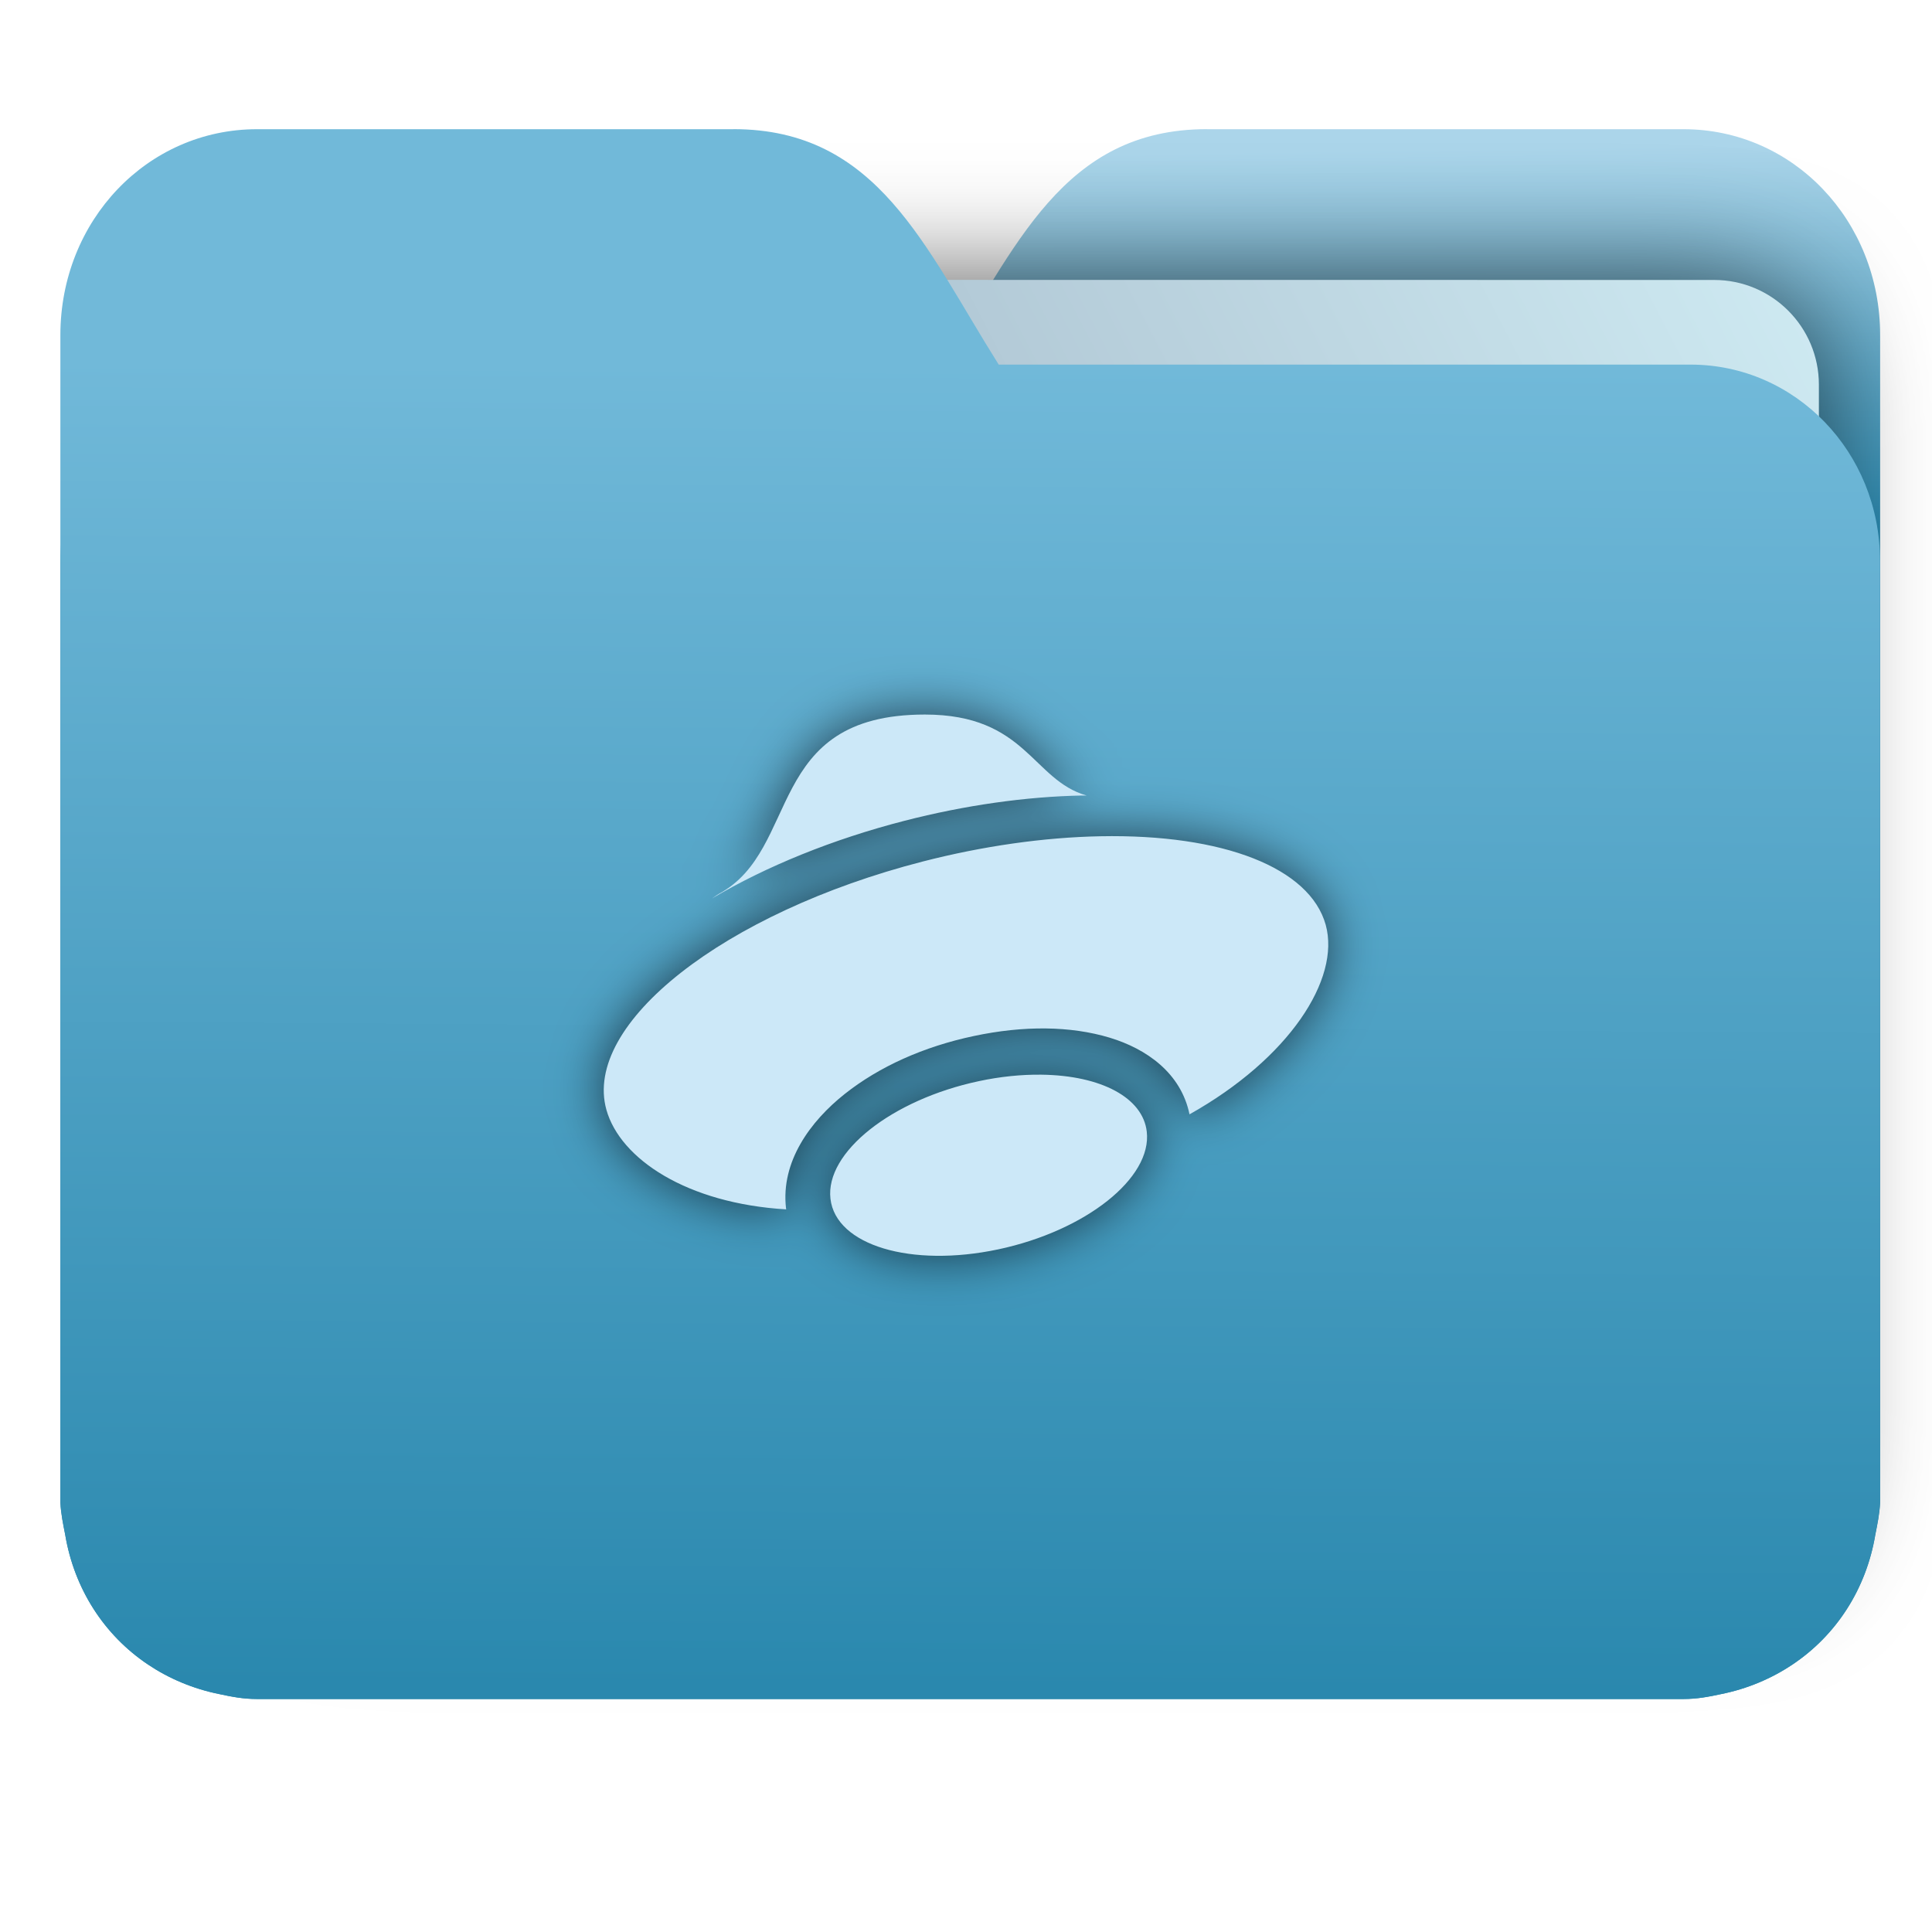
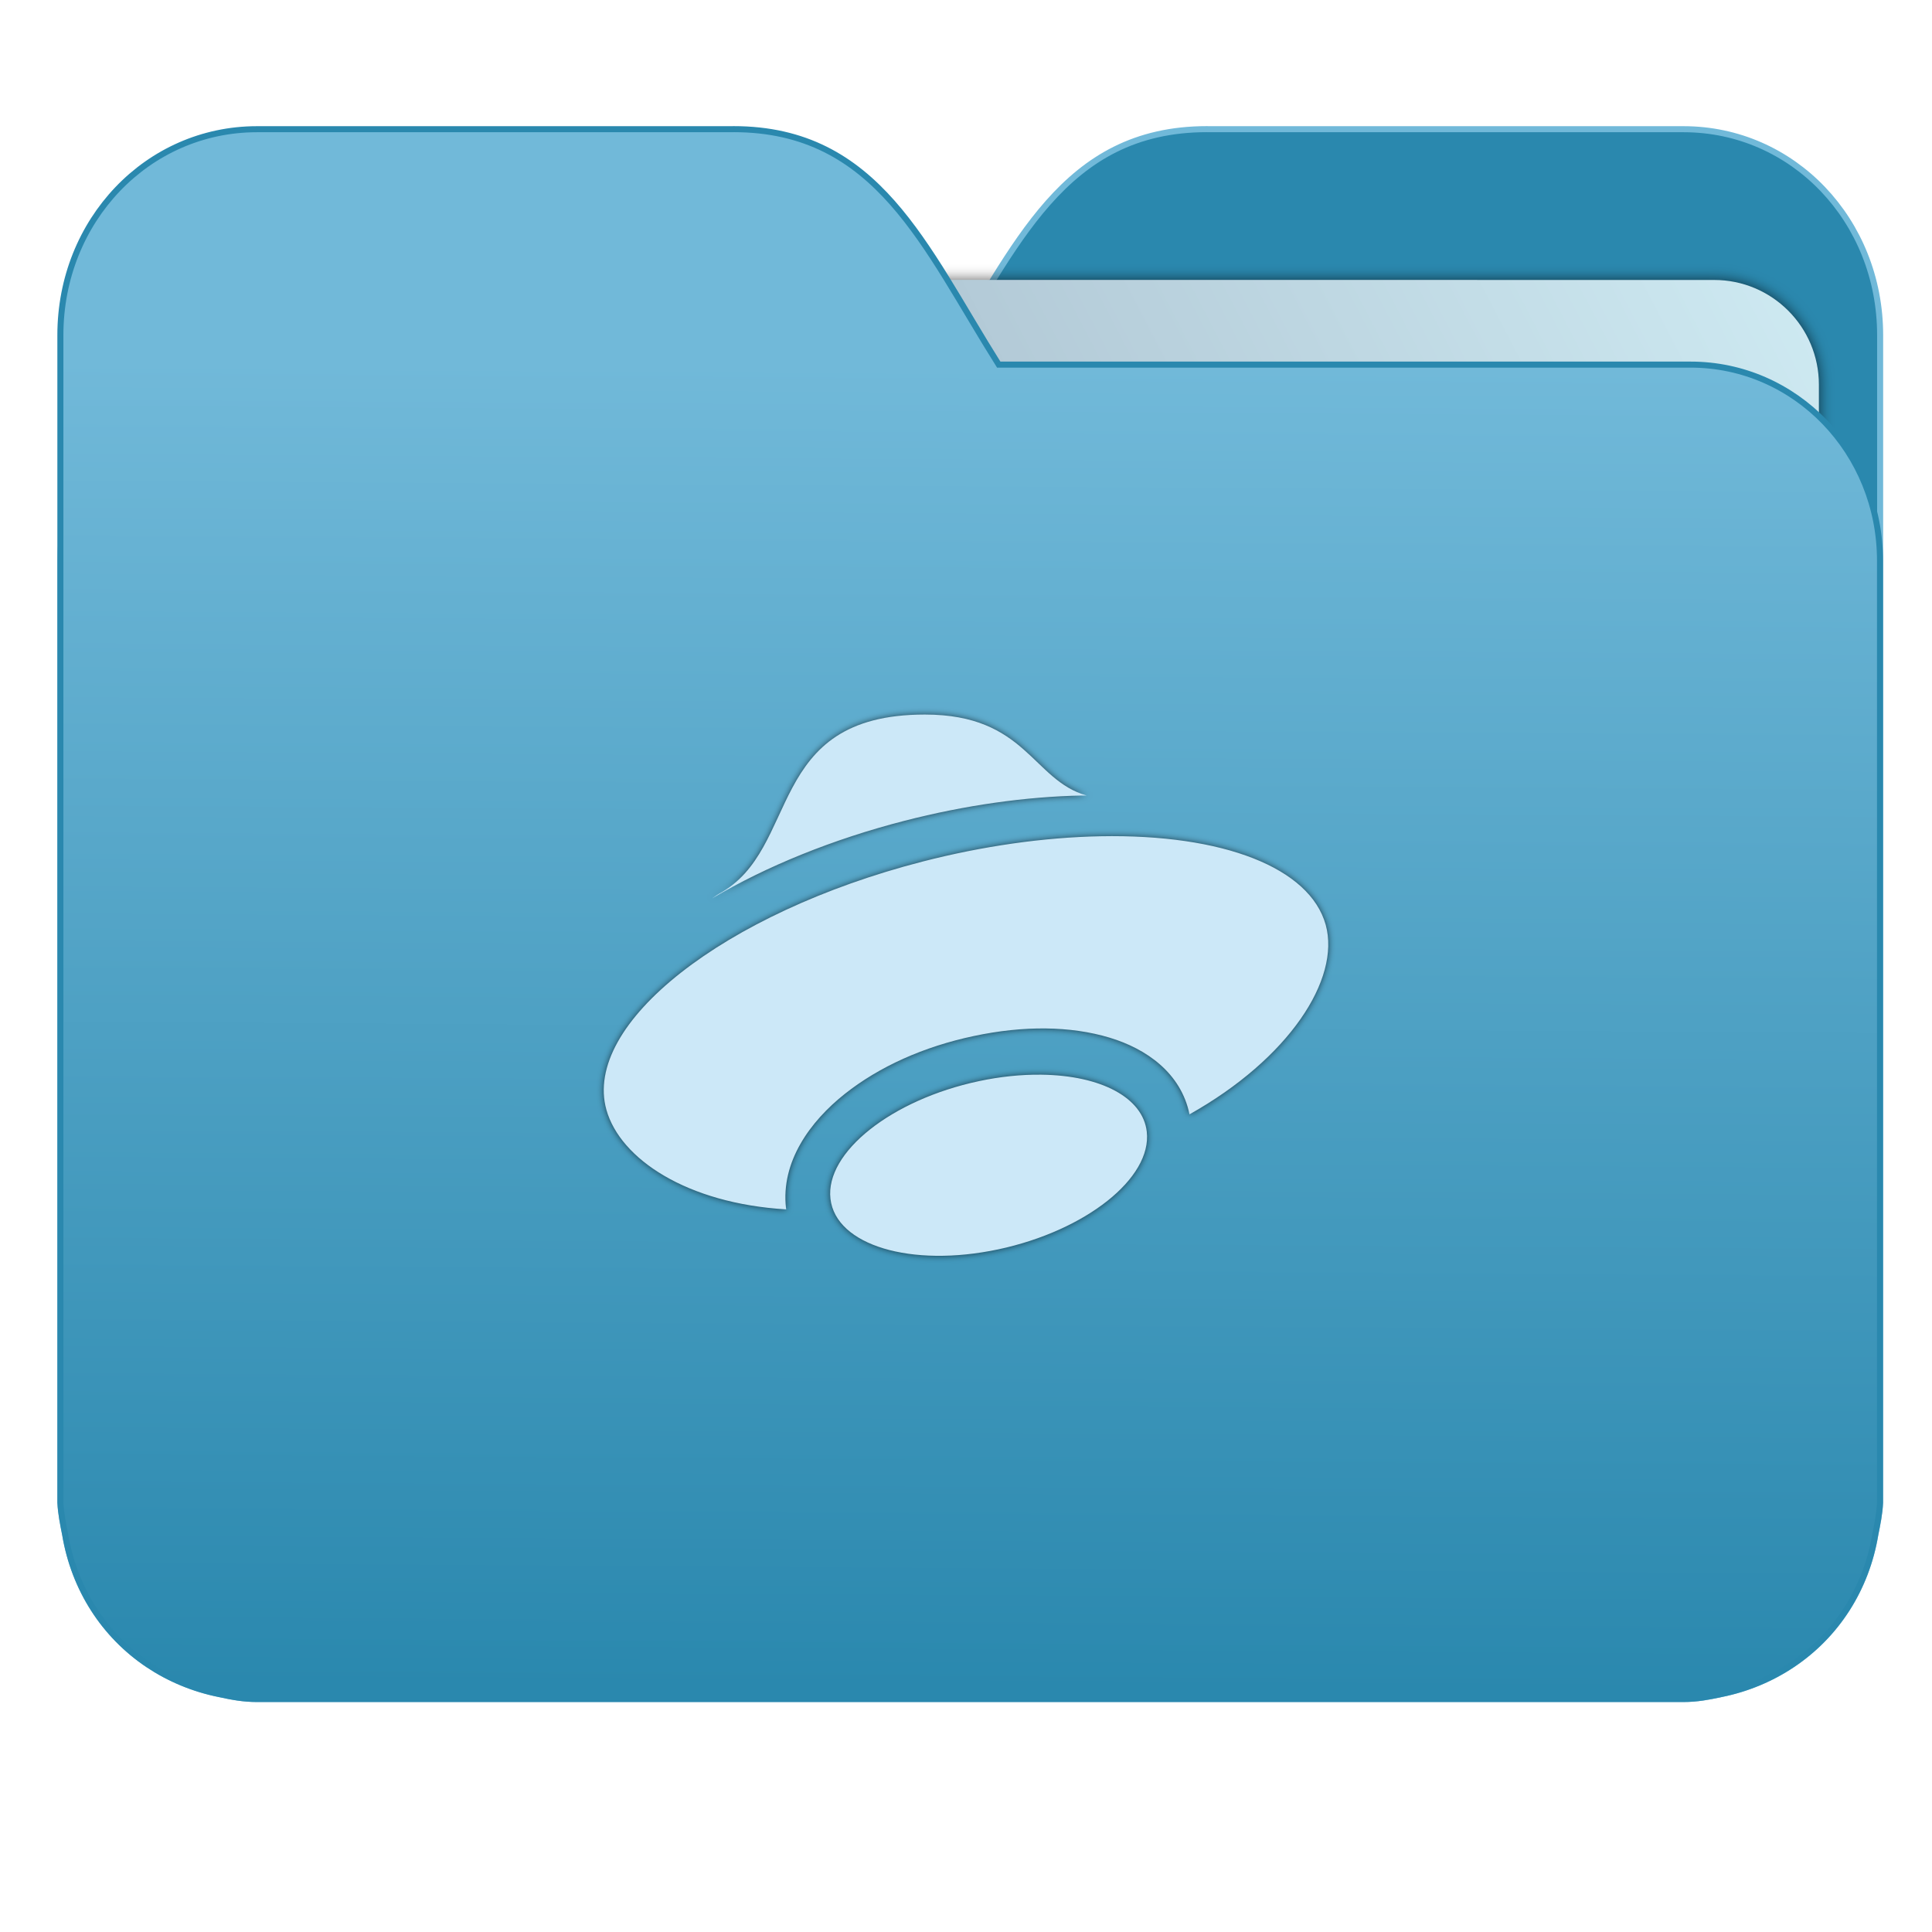
<svg xmlns="http://www.w3.org/2000/svg" xmlns:xlink="http://www.w3.org/1999/xlink" width="32" height="32" version="1" id="svg14">
  <defs id="defs18">
    <linearGradient id="linearGradient990">
      <stop id="stop986" offset="0" style="stop-color:#2a88ae;stop-opacity:1" />
      <stop id="stop988" offset="1" style="stop-color:#71b9d9;stop-opacity:1" />
-     </linearGradient>
-     <linearGradient id="linearGradient827">
-       <stop style="stop-color:#2a88ae;stop-opacity:1" offset="0" id="stop823" />
-       <stop style="stop-color:#abd5ea;stop-opacity:1" offset="1" id="stop825" />
    </linearGradient>
    <linearGradient id="linearGradient889">
      <stop style="stop-color:#8998ad;stop-opacity:1" offset="0" id="stop885" />
      <stop style="stop-color:#ceeaf2;stop-opacity:1" offset="1" id="stop887" />
    </linearGradient>
    <linearGradient xlink:href="#linearGradient990" id="linearGradient975" x1="-5.667" y1="22.201" x2="-5.597" y2="10.718" gradientUnits="userSpaceOnUse" gradientTransform="matrix(1.847145,0,0,1.912299,26.88108,-14.45669)" />
    <linearGradient xlink:href="#linearGradient889" id="linearGradient891-3-3" x1="-34.169" y1="21.288" x2="-13.153" y2="7.458" gradientUnits="userSpaceOnUse" gradientTransform="matrix(1.22724,0,0,1.552759,46.26793,-6.946171)" />
-     <linearGradient gradientTransform="matrix(1.000006,0,0,1.035279,32.26728,-2.637453)" xlink:href="#linearGradient827" id="linearGradient1037" x1="-8.097" y1="11.095" x2="-8.175" y2="4.938" gradientUnits="userSpaceOnUse" />
-     <filter style="color-interpolation-filters:sRGB" id="filter1058" x="-0.084" width="1.168" y="-0.112" height="1.224">
-       <feGaussianBlur stdDeviation="0.419" id="feGaussianBlur1060" />
+     <filter style="color-interpolation-filters:sRGB" id="filter1061" x="-0.01" width="1.021" y="-0.014" height="1.028">
+       <feGaussianBlur stdDeviation="0.052" id="feGaussianBlur1063" />
    </filter>
-     <filter style="color-interpolation-filters:sRGB" id="filter1362" x="-0.088" width="1.176" y="-0.106" height="1.211">
-       <feGaussianBlur stdDeviation="0.945" id="feGaussianBlur1364" />
+     <filter style="color-interpolation-filters:sRGB" id="filter1129" x="-0.011" width="1.022" y="-0.013" height="1.026">
+       <feGaussianBlur stdDeviation="0.118" id="feGaussianBlur1131" />
    </filter>
  </defs>
-   <path id="path25-2" style="opacity:1;fill:url(#linearGradient1037);fill-opacity:1;stroke:none;stroke-width:1.278" d="m 19.993,2.139 c -2.391,0 -3.167,1.951 -4.395,3.9 H 4.14 c -1.739,0 -3.139,1.45 -3.139,3.25 v 1.3 11.05 1.95 1.138 0.163 c 0.008,0.181 0.045,0.356 0.079,0.528 0.149,0.898 0.644,1.665 1.374,2.153 0.348,0.233 0.75,0.402 1.178,0.488 0.213,0.045 0.401,0.082 0.628,0.082 H 27.883 c 0.227,0 0.414,-0.035 0.628,-0.082 0.427,-0.086 0.829,-0.255 1.177,-0.488 0.73,-0.487 1.223,-1.254 1.374,-2.153 0.034,-0.172 0.07,-0.348 0.079,-0.528 V 24.727 23.589 5.552 c 0,-1.901 -1.443,-3.412 -3.257,-3.412 H 19.996 Z" />
-   <rect ry="1.735" transform="matrix(1,1.0483019e-4,-6.5484411e-5,1,0,0)" y="4.634" x="4.334" height="21.475" width="25.793" id="rect883-5-5-3" style="opacity:0.647;vector-effect:none;fill:#000000;fill-opacity:1;fill-rule:nonzero;stroke:none;stroke-width:0.2;stroke-linecap:butt;stroke-linejoin:miter;stroke-miterlimit:4;stroke-dasharray:none;stroke-dashoffset:0;stroke-opacity:1;paint-order:markers stroke fill;filter:url(#filter1362)" />
+   <path id="path25-2" style="opacity:1;fill:#2a88ae;fill-opacity:1;stroke:#71b9d9;stroke-width:0.1;stroke-miterlimit:4;stroke-dasharray:none;stroke-opacity:1" d="m 19.993,2.139 c -2.391,0 -3.167,1.951 -4.395,3.9 H 4.14 c -1.739,0 -3.139,1.45 -3.139,3.25 v 1.3 11.05 1.95 1.138 0.163 c 0.008,0.181 0.045,0.356 0.079,0.528 0.149,0.898 0.644,1.665 1.374,2.153 0.348,0.233 0.75,0.402 1.178,0.488 0.213,0.045 0.401,0.082 0.628,0.082 H 27.883 c 0.227,0 0.414,-0.035 0.628,-0.082 0.427,-0.086 0.829,-0.255 1.177,-0.488 0.73,-0.487 1.223,-1.254 1.374,-2.153 0.034,-0.172 0.07,-0.348 0.079,-0.528 V 24.727 23.589 5.552 c 0,-1.901 -1.443,-3.412 -3.257,-3.412 H 19.996 Z" />
+   <rect ry="1.735" transform="matrix(1,1.0483019e-4,-6.5484411e-5,1,0,0)" y="4.634" x="4.334" height="21.475" width="25.793" id="rect883-5-5-3" style="opacity:0.647;vector-effect:none;fill:#000000;fill-opacity:1;fill-rule:nonzero;stroke:none;stroke-width:0.2;stroke-linecap:butt;stroke-linejoin:miter;stroke-miterlimit:4;stroke-dasharray:none;stroke-dashoffset:0;stroke-opacity:1;paint-order:markers stroke fill;filter:url(#filter1129)" />
  <rect ry="1.735" transform="matrix(1,1.0483019e-4,-6.5484411e-5,1,0,0)" y="4.634" x="4.334" height="21.475" width="25.793" id="rect883-5-5" style="opacity:1;vector-effect:none;fill:url(#linearGradient891-3-3);fill-opacity:1;fill-rule:nonzero;stroke:none;stroke-width:0.2;stroke-linecap:butt;stroke-linejoin:miter;stroke-miterlimit:4;stroke-dasharray:none;stroke-dashoffset:0;stroke-opacity:1;paint-order:markers stroke fill" />
-   <path id="path25" style="opacity:1;fill:url(#linearGradient975);fill-opacity:1;stroke:none;stroke-width:1.278" d="m 12.147,2.139 c 2.391,0 3.167,1.951 4.395,3.9 h 11.458 c 1.739,0 3.139,1.45 3.139,3.25 v 1.3 11.05 1.95 1.138 0.163 c -0.008,0.181 -0.045,0.356 -0.079,0.528 -0.149,0.898 -0.644,1.665 -1.374,2.153 -0.348,0.233 -0.75,0.402 -1.178,0.488 -0.213,0.045 -0.401,0.082 -0.628,0.082 H 4.257 c -0.227,0 -0.414,-0.035 -0.628,-0.082 -0.427,-0.086 -0.829,-0.255 -1.177,-0.488 C 1.723,27.082 1.23,26.315 1.079,25.417 1.045,25.245 1.009,25.069 1,24.889 V 24.727 23.589 5.552 c 0,-1.901 1.443,-3.412 3.257,-3.412 h 7.887 z" />
-   <path style="opacity:0.647;fill:#000102;fill-opacity:1;filter:url(#filter1058)" d="m 15.319,11.835 c -2.667,0 -2.046,2.236 -3.412,2.97 -0.047,0.027 -0.073,0.051 -0.115,0.077 0.9,-0.535 2.01,-0.984 3.189,-1.287 0.998,-0.257 2.01,-0.401 2.944,-0.419 0.024,0 0.048,0 0.072,0 -0.901,-0.256 -0.999,-1.341 -2.678,-1.341 z m 2.906,2.016 c -0.933,0.018 -1.946,0.162 -2.944,0.419 -3.29,0.847 -5.635,2.688 -5.237,4.112 0.229,0.814 1.333,1.551 2.978,1.649 -0.001,-0.006 -0.002,-0.012 -0.003,-0.018 -0.089,-0.77 0.4,-1.44 0.973,-1.894 0.573,-0.454 1.309,-0.784 2.137,-0.959 0.828,-0.176 1.602,-0.168 2.25,0.027 0.609,0.184 1.182,0.584 1.323,1.27 1.648,-0.924 2.504,-2.238 2.256,-3.139 -0.263,-0.944 -1.694,-1.506 -3.733,-1.467 z m -0.978,3.949 c -0.331,-0.004 -0.683,0.032 -1.033,0.107 -1.447,0.307 -2.548,1.18 -2.459,1.949 0.089,0.77 1.334,1.144 2.781,0.837 1.447,-0.308 2.548,-1.181 2.458,-1.95 -0.064,-0.56 -0.753,-0.931 -1.747,-0.943 z" class="ColorScheme-ButtonBackground" id="path14-3" />
+   <path id="path25" style="opacity:1;fill:url(#linearGradient975);fill-opacity:1;stroke:#2a88ae;stroke-width:0.1;stroke-miterlimit:4;stroke-dasharray:none;stroke-opacity:1" d="m 12.147,2.139 c 2.391,0 3.167,1.951 4.395,3.9 h 11.458 c 1.739,0 3.139,1.45 3.139,3.25 v 1.3 11.05 1.95 1.138 0.163 c -0.008,0.181 -0.045,0.356 -0.079,0.528 -0.149,0.898 -0.644,1.665 -1.374,2.153 -0.348,0.233 -0.75,0.402 -1.178,0.488 -0.213,0.045 -0.401,0.082 -0.628,0.082 H 4.257 c -0.227,0 -0.414,-0.035 -0.628,-0.082 -0.427,-0.086 -0.829,-0.255 -1.177,-0.488 C 1.723,27.082 1.23,26.315 1.079,25.417 1.045,25.245 1.009,25.069 1,24.889 V 24.727 23.589 5.552 c 0,-1.901 1.443,-3.412 3.257,-3.412 h 7.887 z" />
+   <path style="opacity:0.647;fill:#000102;fill-opacity:1;filter:url(#filter1061)" d="m 15.319,11.835 c -2.667,0 -2.046,2.236 -3.412,2.97 -0.047,0.027 -0.073,0.051 -0.115,0.077 0.9,-0.535 2.01,-0.984 3.189,-1.287 0.998,-0.257 2.01,-0.401 2.944,-0.419 0.024,0 0.048,0 0.072,0 -0.901,-0.256 -0.999,-1.341 -2.678,-1.341 z m 2.906,2.016 c -0.933,0.018 -1.946,0.162 -2.944,0.419 -3.29,0.847 -5.635,2.688 -5.237,4.112 0.229,0.814 1.333,1.551 2.978,1.649 -0.001,-0.006 -0.002,-0.012 -0.003,-0.018 -0.089,-0.77 0.4,-1.44 0.973,-1.894 0.573,-0.454 1.309,-0.784 2.137,-0.959 0.828,-0.176 1.602,-0.168 2.25,0.027 0.609,0.184 1.182,0.584 1.323,1.27 1.648,-0.924 2.504,-2.238 2.256,-3.139 -0.263,-0.944 -1.694,-1.506 -3.733,-1.467 z m -0.978,3.949 c -0.331,-0.004 -0.683,0.032 -1.033,0.107 -1.447,0.307 -2.548,1.18 -2.459,1.949 0.089,0.77 1.334,1.144 2.781,0.837 1.447,-0.308 2.548,-1.181 2.458,-1.95 -0.064,-0.56 -0.753,-0.931 -1.747,-0.943 z" class="ColorScheme-ButtonBackground" id="path14-3" />
  <path style="opacity:1;fill:#cce8f8;fill-opacity:1" d="m 15.319,11.835 c -2.667,0 -2.046,2.236 -3.412,2.97 -0.047,0.027 -0.073,0.051 -0.115,0.077 0.9,-0.535 2.01,-0.984 3.189,-1.287 0.998,-0.257 2.01,-0.401 2.944,-0.419 0.024,0 0.048,0 0.072,0 -0.901,-0.256 -0.999,-1.341 -2.678,-1.341 z m 2.906,2.016 c -0.933,0.018 -1.946,0.162 -2.944,0.419 -3.29,0.847 -5.635,2.688 -5.237,4.112 0.229,0.814 1.333,1.551 2.978,1.649 -0.001,-0.006 -0.002,-0.012 -0.003,-0.018 -0.089,-0.77 0.4,-1.44 0.973,-1.894 0.573,-0.454 1.309,-0.784 2.137,-0.959 0.828,-0.176 1.602,-0.168 2.25,0.027 0.609,0.184 1.182,0.584 1.323,1.27 1.648,-0.924 2.504,-2.238 2.256,-3.139 -0.263,-0.944 -1.694,-1.506 -3.733,-1.467 z m -0.978,3.949 c -0.331,-0.004 -0.683,0.032 -1.033,0.107 -1.447,0.307 -2.548,1.18 -2.459,1.949 0.089,0.77 1.334,1.144 2.781,0.837 1.447,-0.308 2.548,-1.181 2.458,-1.95 -0.064,-0.56 -0.753,-0.931 -1.747,-0.943 z" class="ColorScheme-ButtonBackground" id="path14" />
</svg>
